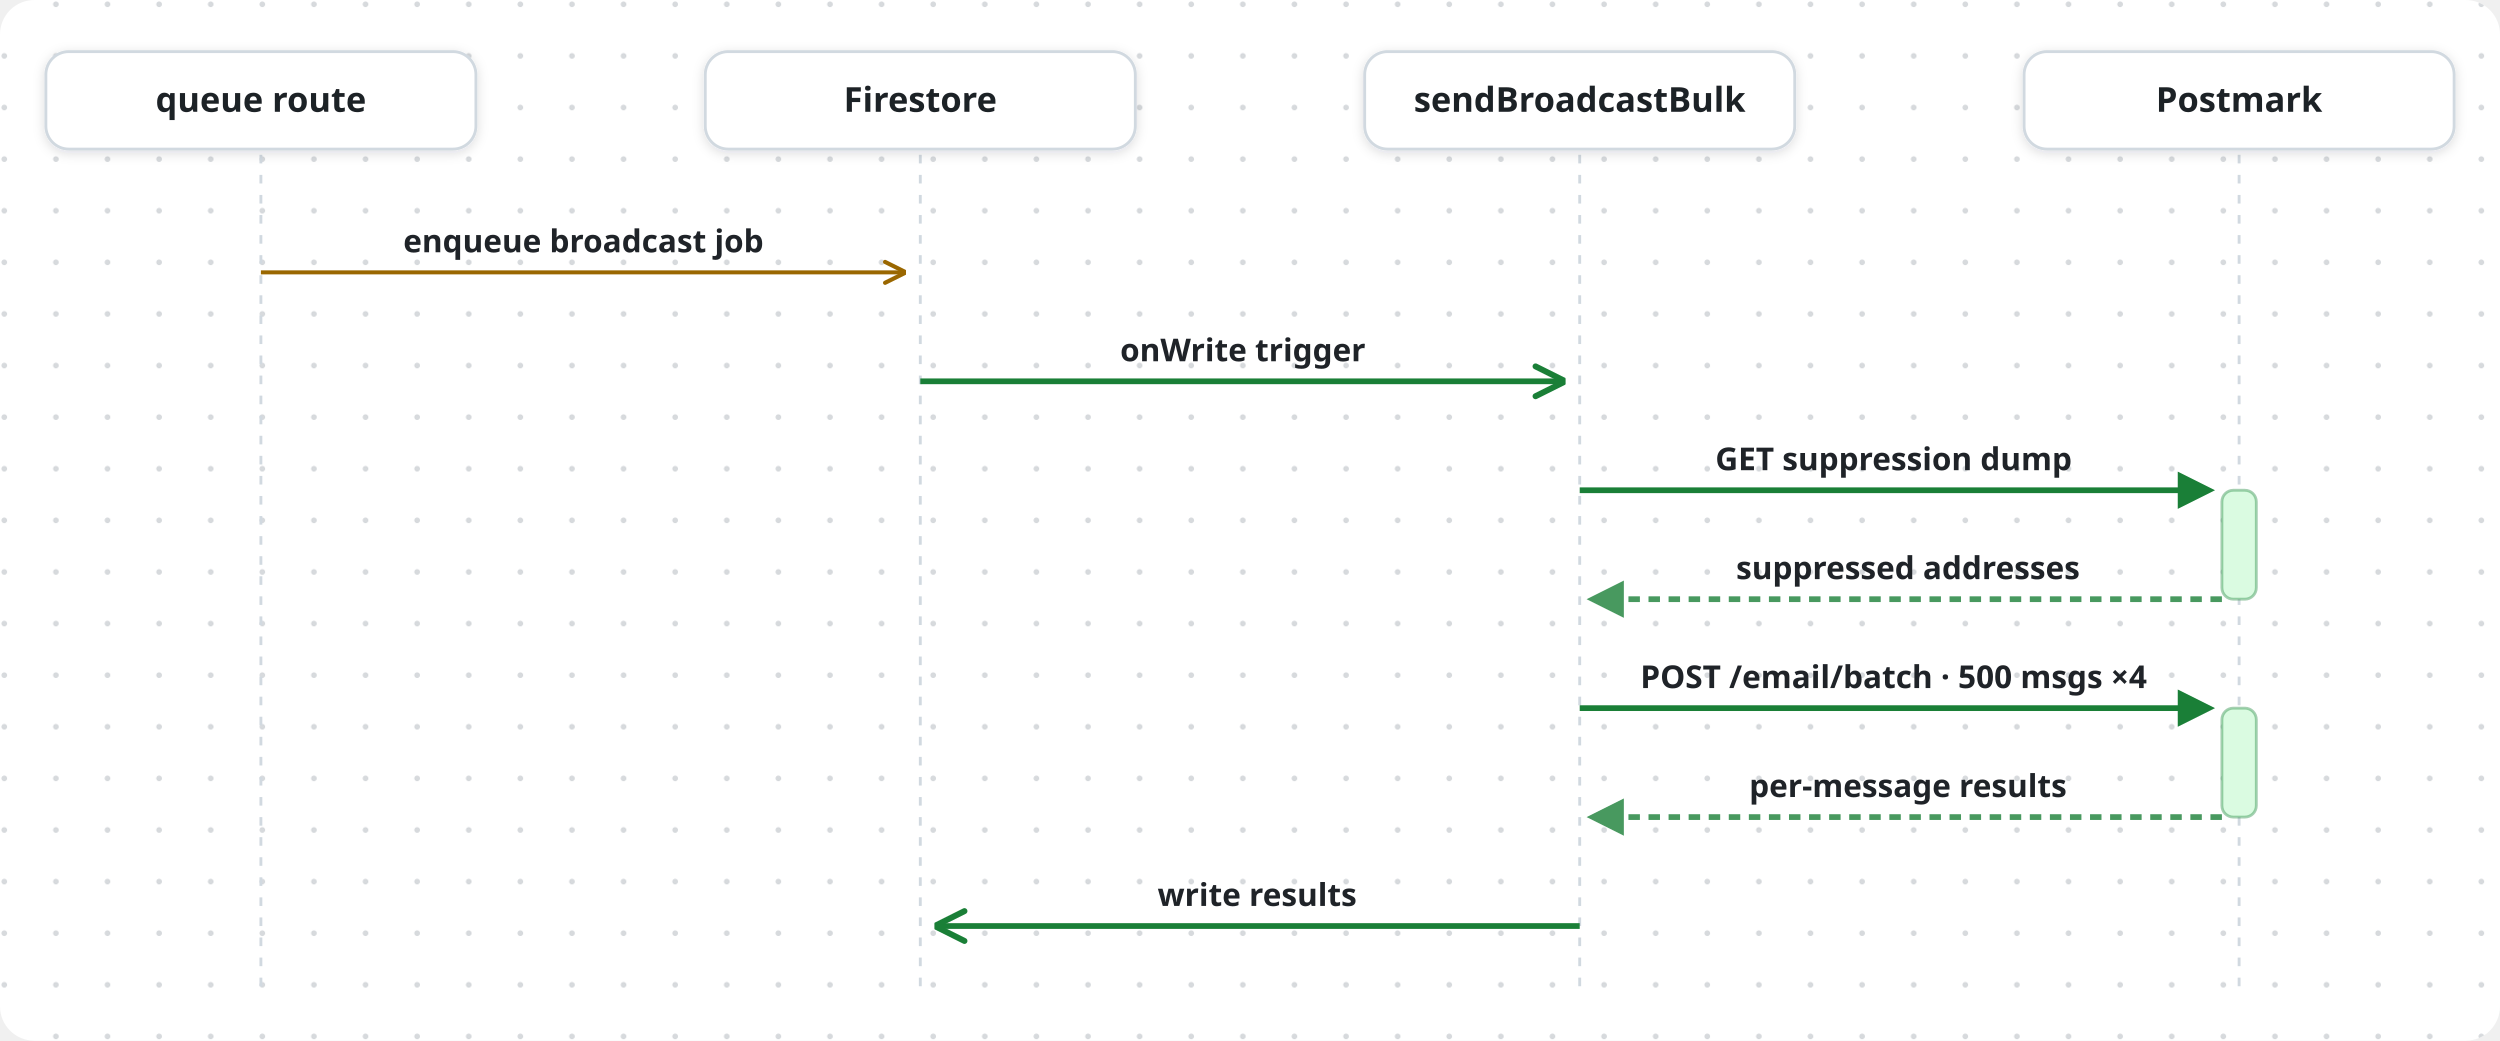
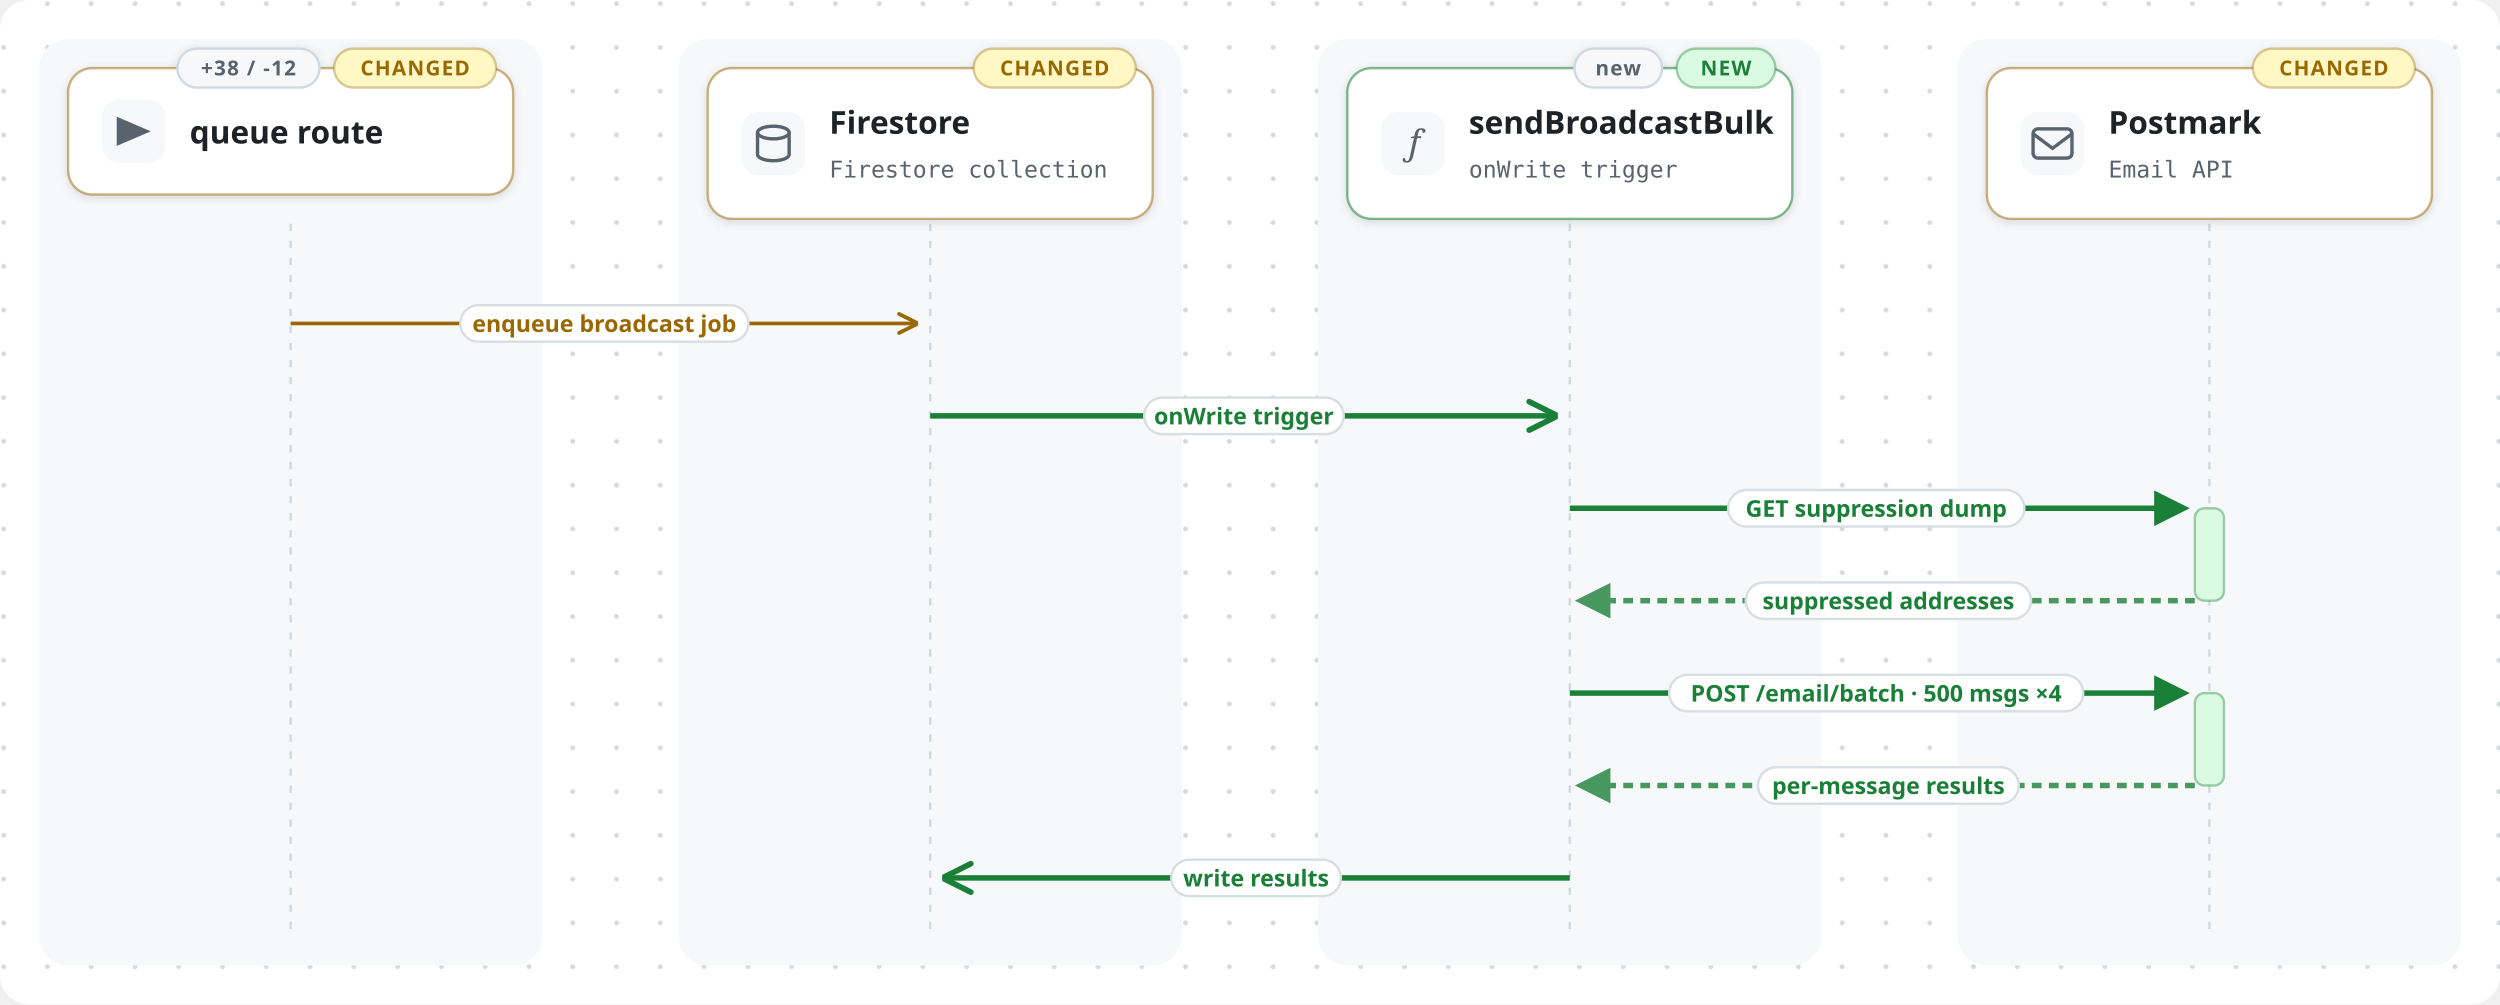
- <svg xmlns="http://www.w3.org/2000/svg" viewBox="0 0 872 363" width="872" height="363" role="img" aria-label="Data flow — sending a broadcast">
-   <style>text{font-family:-apple-system, BlinkMacSystemFont, "Segoe UI", "Noto Sans", Helvetica, Arial, sans-serif}.lanebox{fill:#f6f8fa}.lanelabel{font-size:10px;font-weight:700;letter-spacing:.12em;fill:#59636e}.card{fill:#ffffff;stroke:#d1d9e0;stroke-width:1}.card-added{stroke:#1a7f37;stroke-opacity:.55}.card-modified{stroke:#9a6700;stroke-opacity:.5}.ghost{opacity:.55}.ghost .card{stroke:#d1242f;stroke-dasharray:4 3;stroke-opacity:.6}.context{opacity:.82}.ntitle{font-weight:600;fill:#1f2328}.strike{text-decoration:line-through}.nsub{font-size:9.5px;fill:#59636e;font-family:ui-monospace, SFMono-Regular, "SF Mono", Menlo, Consolas, monospace}.chip{fill:#f6f8fa}.glyph{fill:#59636e}.glyph-stroke{stroke:#59636e;stroke-width:1.4;fill:none}.bdg text{font-size:8.5px;font-weight:700;letter-spacing:.06em}.bdg rect{stroke-width:1}.bdg-added rect{fill:#dafbe1;stroke:rgba(31,136,61,.4)}.bdg-added text{fill:#1a7f37}.bdg-modified rect{fill:#fff8c5;stroke:rgba(154,103,0,.35)}.bdg-modified text{fill:#9a6700}.bdg-removed rect{fill:#ffebe9;stroke:rgba(209,36,47,.35)}.bdg-removed text{fill:#d1242f}.bdg-neutral rect{fill:#f6f8fa;stroke:#d1d9e0}.bdg-neutral text{fill:#59636e}.edge{fill:none;stroke-width:1.5}.edge-added{stroke:#1a7f37}.edge-modified{stroke:#9a6700}.edge-removed{stroke:#d1242f;stroke-dasharray:5 4;opacity:.7}.edge-neutral{stroke:#8c959f}.hero{stroke-width:2.25}.faded{opacity:.45}.glow{fill:none;stroke-width:7;opacity:.14}.msg-self{font-size:11px;fill:#1f2328}.lpill{fill:#ffffff;stroke:#d8dee4;stroke-width:1}.ltext{font-size:9.5px;font-weight:600;fill:#59636e}.ltext-added{fill:#1a7f37}.ltext-modified{fill:#9a6700}.ltext-removed{fill:#d1242f}.cardsh{filter:drop-shadow(0 1px 2px rgba(31,35,40,.14))}.pcard{fill:#ffffff;stroke:#d1d9e0;stroke-width:1}.ptitle{font-size:12px;font-weight:600;fill:#1f2328;text-anchor:middle}.lifeline{stroke:#d1d9e0;stroke-width:1;stroke-dasharray:3 4}.actbar{fill:#dafbe1;stroke:rgba(31,136,61,.4)}.msg{fill:none;stroke-width:1.4}.msg-return{stroke-dasharray:4 3;opacity:.8}.msg-label{font-size:11px;font-weight:600;fill:#1f2328;text-anchor:middle}.msg-strong{stroke-width:2}</style>
+ <svg xmlns="http://www.w3.org/2000/svg" viewBox="0 0 1028 413" width="1028" height="413" role="img" aria-label="Data flow — sending a broadcast">
+   <style>text{font-family:-apple-system, BlinkMacSystemFont, "Segoe UI", "Noto Sans", Helvetica, Arial, sans-serif}.lanebox{fill:#f6f8fa}.lanelabel{font-size:10px;font-weight:700;letter-spacing:.12em;fill:#59636e}.card{fill:#ffffff;stroke:#d1d9e0;stroke-width:1}.card-added{stroke:#1a7f37;stroke-opacity:.55}.card-modified{stroke:#9a6700;stroke-opacity:.5}.ghost{opacity:.55}.ghost .card{stroke:#d1242f;stroke-dasharray:4 3;stroke-opacity:.6}.context{opacity:.82}.ntitle{font-weight:600;fill:#1f2328}.strike{text-decoration:line-through}.nsub{font-size:9.5px;fill:#59636e;font-family:ui-monospace, SFMono-Regular, "SF Mono", Menlo, Consolas, monospace}.chip{fill:#f6f8fa}.glyph{fill:#59636e}.glyph-stroke{stroke:#59636e;stroke-width:1.4;fill:none}.bdg text{font-size:8.5px;font-weight:700;letter-spacing:.06em}.bdg rect{stroke-width:1}.bdg-added rect{fill:#dafbe1;stroke:rgba(31,136,61,.4)}.bdg-added text{fill:#1a7f37}.bdg-modified rect{fill:#fff8c5;stroke:rgba(154,103,0,.35)}.bdg-modified text{fill:#9a6700}.bdg-removed rect{fill:#ffebe9;stroke:rgba(209,36,47,.35)}.bdg-removed text{fill:#d1242f}.bdg-neutral rect{fill:#f6f8fa;stroke:#d1d9e0}.bdg-neutral text{fill:#59636e}.edge{fill:none;stroke-width:1.5}.edge-added{stroke:#1a7f37}.edge-modified{stroke:#9a6700}.edge-removed{stroke:#d1242f;stroke-dasharray:5 4;opacity:.7}.edge-neutral{stroke:#8c959f}.hero{stroke-width:2.25}.faded{opacity:.45}.glow{fill:none;stroke-width:7;opacity:.14}.msg-self{font-size:11px;fill:#1f2328}.lpill{fill:#ffffff;stroke:#d8dee4;stroke-width:1}.ltext{font-size:9.5px;font-weight:600;fill:#59636e}.ltext-added{fill:#1a7f37}.ltext-modified{fill:#9a6700}.ltext-removed{fill:#d1242f}.cardsh{filter:drop-shadow(0 1px 2px rgba(31,35,40,.14))}.lifeline{stroke:#d1d9e0;stroke-width:1;stroke-dasharray:3 4}.actbar{fill:#dafbe1;stroke:rgba(31,136,61,.4)}.msg{fill:none;stroke-width:1.5}.msg-return{stroke-dasharray:4 3;opacity:.8}.msg-strong{stroke-width:2.25}</style>
  <defs>
    <pattern id="dots" width="18" height="18" patternUnits="userSpaceOnUse">
      <circle cx="1.5" cy="1.5" r="1" fill="rgba(140,149,159,.35)" />
    </pattern>
    <marker id="mk-added" viewBox="0 0 10 10" refX="8" refY="5" markerWidth="6.5" markerHeight="6.5" orient="auto-start-reverse">
      <path d="M0,0 L10,5 L0,10 z" fill="#1a7f37" />
    </marker>
    <marker id="mko-added" viewBox="0 0 10 10" refX="10" refY="5" markerWidth="6.5" markerHeight="6.5" orient="auto-start-reverse">
      <path d="M2,1 L10,5 L2,9" fill="none" stroke="#1a7f37" stroke-width="1.6" stroke-linecap="round" stroke-linejoin="round" />
    </marker>
    <marker id="mk-modified" viewBox="0 0 10 10" refX="8" refY="5" markerWidth="6.5" markerHeight="6.5" orient="auto-start-reverse">
      <path d="M0,0 L10,5 L0,10 z" fill="#9a6700" />
    </marker>
    <marker id="mko-modified" viewBox="0 0 10 10" refX="10" refY="5" markerWidth="6.5" markerHeight="6.5" orient="auto-start-reverse">
      <path d="M2,1 L10,5 L2,9" fill="none" stroke="#9a6700" stroke-width="1.6" stroke-linecap="round" stroke-linejoin="round" />
    </marker>
    <marker id="mk-removed" viewBox="0 0 10 10" refX="8" refY="5" markerWidth="6.5" markerHeight="6.5" orient="auto-start-reverse">
      <path d="M0,0 L10,5 L0,10 z" fill="#d1242f" />
    </marker>
    <marker id="mko-removed" viewBox="0 0 10 10" refX="10" refY="5" markerWidth="6.5" markerHeight="6.5" orient="auto-start-reverse">
      <path d="M2,1 L10,5 L2,9" fill="none" stroke="#d1242f" stroke-width="1.6" stroke-linecap="round" stroke-linejoin="round" />
    </marker>
    <marker id="mk-neutral" viewBox="0 0 10 10" refX="8" refY="5" markerWidth="6.5" markerHeight="6.5" orient="auto-start-reverse">
      <path d="M0,0 L10,5 L0,10 z" fill="#8c959f" />
    </marker>
    <marker id="mko-neutral" viewBox="0 0 10 10" refX="10" refY="5" markerWidth="6.5" markerHeight="6.5" orient="auto-start-reverse">
      <path d="M2,1 L10,5 L2,9" fill="none" stroke="#8c959f" stroke-width="1.6" stroke-linecap="round" stroke-linejoin="round" />
    </marker>
  </defs>
-   <rect x="0" y="0" width="872" height="363" rx="12" fill="#ffffff" />
-   <rect x="0" y="0" width="872" height="363" rx="12" fill="url(#dots)" />
-   <g>
-     <line class="lifeline" x1="91" y1="54" x2="91" y2="347" />
-     <line class="lifeline" x1="321" y1="54" x2="321" y2="347" />
-     <line class="lifeline" x1="551" y1="54" x2="551" y2="347" />
-     <line class="lifeline" x1="781" y1="54" x2="781" y2="347" />
-     <rect class="actbar" x="775" y="171" width="12" height="38" rx="4" />
-     <rect class="actbar" x="775" y="247" width="12" height="38" rx="4" />
-   </g>
-   <g class="cardsh">
-     <rect class="pcard" x="16" y="18" width="150" height="34" rx="8" />
-     <text class="ptitle" x="91" y="39">queue route</text>
-     <rect class="pcard" x="246" y="18" width="150" height="34" rx="8" />
-     <text class="ptitle" x="321" y="39">Firestore</text>
-     <rect class="pcard" x="476" y="18" width="150" height="34" rx="8" />
-     <text class="ptitle" x="551" y="39">sendBroadcastBulk</text>
-     <rect class="pcard" x="706" y="18" width="150" height="34" rx="8" />
-     <text class="ptitle" x="781" y="39">Postmark</text>
-   </g>
-   <g>
+   <rect x="0" y="0" width="1028" height="413" rx="12" fill="#ffffff" />
+   <rect x="0" y="0" width="1028" height="413" rx="12" fill="url(#dots)" />
+   <g transform="translate(12,10)">
    <g>
-       <text class="msg-label" x="203.5" y="88">enqueue broadcast job</text>
-       <path class="msg edge-modified" d="M91,95 L316,95" marker-end="url(#mko-modified)" />
+       <rect class="lanebox" x="4" y="6" width="207" height="381" rx="12" />
+       <rect class="lanebox" x="267" y="6" width="207" height="381" rx="12" />
+       <rect class="lanebox" x="530" y="6" width="207" height="381" rx="12" />
+       <rect class="lanebox" x="793" y="6" width="207" height="381" rx="12" />
+     </g>
+     <g>
+       <line class="lifeline" x1="107.5" y1="82" x2="107.5" y2="375" />
+       <line class="lifeline" x1="370.5" y1="82" x2="370.5" y2="375" />
+       <line class="lifeline" x1="633.5" y1="82" x2="633.5" y2="375" />
+       <line class="lifeline" x1="896.5" y1="82" x2="896.5" y2="375" />
+       <rect class="actbar" x="890.5" y="199" width="12" height="38" rx="4" />
+       <rect class="actbar" x="890.5" y="275" width="12" height="38" rx="4" />
+     </g>
+     <g>
+       <g class="cardsh">
+         <rect class="card card-modified" x="16" y="18" width="183" height="52" rx="10" />
+         <rect class="chip" x="30" y="31" width="26" height="26" rx="7" />
+         <g>
+           <path class="glyph" d="M36,38 L50,44 L36,50 Z" />
+         </g>
+         <text class="ntitle" x="66" y="49" font-size="13">queue route</text>
+         <g class="bdg bdg-neutral">
+           <rect x="60.98" y="10" width="58.4" height="16" rx="8" />
+           <text x="90.18" y="21" text-anchor="middle">+38 / -12</text>
+         </g>
+         <g class="bdg bdg-modified">
+           <rect x="125.38" y="10" width="66.62" height="16" rx="8" />
+           <text x="158.69" y="21" text-anchor="middle">CHANGED</text>
+         </g>
+       </g>
+       <g class="cardsh">
+         <rect class="card card-modified" x="279" y="18" width="183" height="62" rx="10" />
+         <rect class="chip" x="293" y="36" width="26" height="26" rx="7" />
+         <g>
+           <ellipse class="glyph-stroke" cx="306" cy="44.5" rx="6.5" ry="2.6" />
+           <path class="glyph-stroke" d="M299.5,44.5 v9 a6.5,2.6 0 0 0 13 0 v-9" />
+         </g>
+         <text class="ntitle" x="329" y="45" font-size="13">Firestore</text>
+         <text class="nsub" x="329" y="63">Firestore collection</text>
+         <g class="bdg bdg-modified">
+           <rect x="388.38" y="10" width="66.62" height="16" rx="8" />
+           <text x="421.69" y="21" text-anchor="middle">CHANGED</text>
+         </g>
+       </g>
+       <g class="cardsh">
+         <rect class="card card-added" x="542" y="18" width="183" height="62" rx="10" />
+         <rect class="chip" x="556" y="36" width="26" height="26" rx="7" />
+         <g>
+           <text class="glyph" x="569" y="53.5" text-anchor="middle" style="font-size:14px;font-style:italic;font-family:Georgia,serif">ƒ</text>
+         </g>
+         <text class="ntitle" x="592" y="45" font-size="13">sendBroadcastBulk</text>
+         <text class="nsub" x="592" y="63">onWrite trigger</text>
+         <g class="bdg bdg-neutral">
+           <rect x="635.4" y="10" width="36.05" height="16" rx="8" />
+           <text x="653.42" y="21" text-anchor="middle">new</text>
+         </g>
+         <g class="bdg bdg-added">
+           <rect x="677.45" y="10" width="40.55" height="16" rx="8" />
+           <text x="697.72" y="21" text-anchor="middle">NEW</text>
+         </g>
+       </g>
+       <g class="cardsh">
+         <rect class="card card-modified" x="805" y="18" width="183" height="62" rx="10" />
+         <rect class="chip" x="819" y="36" width="26" height="26" rx="7" />
+         <g>
+           <rect class="glyph-stroke" x="824" y="43" width="16" height="12" rx="2" />
+           <path class="glyph-stroke" d="M824,45 l8,6 8,-6" />
+         </g>
+         <text class="ntitle" x="855" y="45" font-size="13">Postmark</text>
+         <text class="nsub" x="855" y="63">Email API</text>
+         <g class="bdg bdg-modified">
+           <rect x="914.38" y="10" width="66.62" height="16" rx="8" />
+           <text x="947.69" y="21" text-anchor="middle">CHANGED</text>
+         </g>
+       </g>
+     </g>
+     <g>
+       <path class="msg edge-modified" d="M107.5,123 L365.5,123" marker-end="url(#mko-modified)" />
      <circle r="2.8" fill="#9a6700" opacity="0">
-         <animateMotion dur="8s" repeatCount="indefinite" keyPoints="0;0;1;1" keyTimes="0;0.02;0.089;1" calcMode="linear" path="M91,95 L316,95" />
+         <animateMotion dur="8s" repeatCount="indefinite" keyPoints="0;0;1;1" keyTimes="0;0.02;0.089;1" calcMode="linear" path="M107.5,123 L365.5,123" />
        <animate attributeName="opacity" dur="8s" repeatCount="indefinite" values="0;0;1;1;0;0" keyTimes="0;0.02;0.027;0.089;0.096;1" />
+       </circle>
+       <path class="msg edge-added msg-strong" d="M370.5,161 L628.5,161" marker-end="url(#mko-added)" />
+       <circle r="2.8" fill="#1a7f37" opacity="0">
+         <animateMotion dur="8s" repeatCount="indefinite" keyPoints="0;0;1;1" keyTimes="0;0.131;0.2;1" calcMode="linear" path="M370.5,161 L628.5,161" />
+         <animate attributeName="opacity" dur="8s" repeatCount="indefinite" values="0;0;1;1;0;0" keyTimes="0;0.131;0.138;0.2;0.207;1" />
+       </circle>
+       <path class="msg edge-added msg-strong" d="M633.5,199 L885.5,199" marker-end="url(#mk-added)" />
+       <circle r="2.8" fill="#1a7f37" opacity="0">
+         <animateMotion dur="8s" repeatCount="indefinite" keyPoints="0;0;1;1" keyTimes="0;0.242;0.311;1" calcMode="linear" path="M633.5,199 L885.5,199" />
+         <animate attributeName="opacity" dur="8s" repeatCount="indefinite" values="0;0;1;1;0;0" keyTimes="0;0.242;0.249;0.311;0.318;1" />
+       </circle>
+       <path class="msg edge-added msg-return msg-strong" d="M890.5,237 L638.5,237" marker-end="url(#mk-added)" />
+       <circle r="2.8" fill="#1a7f37" opacity="0">
+         <animateMotion dur="8s" repeatCount="indefinite" keyPoints="0;0;1;1" keyTimes="0;0.353;0.422;1" calcMode="linear" path="M890.5,237 L638.5,237" />
+         <animate attributeName="opacity" dur="8s" repeatCount="indefinite" values="0;0;1;1;0;0" keyTimes="0;0.353;0.36;0.422;0.429;1" />
+       </circle>
+       <path class="msg edge-added msg-strong" d="M633.5,275 L885.5,275" marker-end="url(#mk-added)" />
+       <circle r="2.8" fill="#1a7f37" opacity="0">
+         <animateMotion dur="8s" repeatCount="indefinite" keyPoints="0;0;1;1" keyTimes="0;0.464;0.533;1" calcMode="linear" path="M633.5,275 L885.5,275" />
+         <animate attributeName="opacity" dur="8s" repeatCount="indefinite" values="0;0;1;1;0;0" keyTimes="0;0.464;0.471;0.533;0.54;1" />
+       </circle>
+       <circle r="2.8" fill="#1a7f37" opacity="0">
+         <animateMotion dur="8s" repeatCount="indefinite" keyPoints="0;0;1;1" keyTimes="0;0.576;0.644;1" calcMode="linear" path="M633.5,275 L885.5,275" />
+         <animate attributeName="opacity" dur="8s" repeatCount="indefinite" values="0;0;1;1;0;0" keyTimes="0;0.576;0.582;0.644;0.651;1" />
+       </circle>
+       <circle r="2.8" fill="#1a7f37" opacity="0">
+         <animateMotion dur="8s" repeatCount="indefinite" keyPoints="0;0;1;1" keyTimes="0;0.687;0.756;1" calcMode="linear" path="M633.5,275 L885.5,275" />
+         <animate attributeName="opacity" dur="8s" repeatCount="indefinite" values="0;0;1;1;0;0" keyTimes="0;0.687;0.693;0.756;0.762;1" />
+       </circle>
+       <path class="msg edge-added msg-return msg-strong" d="M890.5,313 L638.5,313" marker-end="url(#mk-added)" />
+       <circle r="2.8" fill="#1a7f37" opacity="0">
+         <animateMotion dur="8s" repeatCount="indefinite" keyPoints="0;0;1;1" keyTimes="0;0.798;0.867;1" calcMode="linear" path="M890.5,313 L638.5,313" />
+         <animate attributeName="opacity" dur="8s" repeatCount="indefinite" values="0;0;1;1;0;0" keyTimes="0;0.798;0.804;0.867;0.873;1" />
+       </circle>
+       <path class="msg edge-added msg-strong" d="M633.5,351 L375.5,351" marker-end="url(#mko-added)" />
+       <circle r="2.8" fill="#1a7f37" opacity="0">
+         <animateMotion dur="8s" repeatCount="indefinite" keyPoints="0;0;1;1" keyTimes="0;0.909;0.978;1" calcMode="linear" path="M633.5,351 L375.5,351" />
+         <animate attributeName="opacity" dur="8s" repeatCount="indefinite" values="0;0;1;1;0;0" keyTimes="0;0.909;0.916;0.978;0.984;1" />
      </circle>
    </g>
    <g>
-       <text class="msg-label" x="433.5" y="126">onWrite trigger</text>
-       <path class="msg edge-added msg-strong" d="M321,133 L546,133" marker-end="url(#mko-added)" />
-       <circle r="2.8" fill="#1a7f37" opacity="0">
-         <animateMotion dur="8s" repeatCount="indefinite" keyPoints="0;0;1;1" keyTimes="0;0.131;0.2;1" calcMode="linear" path="M321,133 L546,133" />
-         <animate attributeName="opacity" dur="8s" repeatCount="indefinite" values="0;0;1;1;0;0" keyTimes="0;0.131;0.138;0.2;0.207;1" />
-       </circle>
-     </g>
-     <g>
-       <text class="msg-label" x="660.5" y="164">GET suppression dump</text>
-       <path class="msg edge-added msg-strong" d="M551,171 L770,171" marker-end="url(#mk-added)" />
-       <circle r="2.8" fill="#1a7f37" opacity="0">
-         <animateMotion dur="8s" repeatCount="indefinite" keyPoints="0;0;1;1" keyTimes="0;0.242;0.311;1" calcMode="linear" path="M551,171 L770,171" />
-         <animate attributeName="opacity" dur="8s" repeatCount="indefinite" values="0;0;1;1;0;0" keyTimes="0;0.242;0.249;0.311;0.318;1" />
-       </circle>
-     </g>
-     <g>
-       <text class="msg-label" x="665.5" y="202">suppressed addresses</text>
-       <path class="msg edge-added msg-return msg-strong" d="M775,209 L556,209" marker-end="url(#mk-added)" />
-       <circle r="2.8" fill="#1a7f37" opacity="0">
-         <animateMotion dur="8s" repeatCount="indefinite" keyPoints="0;0;1;1" keyTimes="0;0.353;0.422;1" calcMode="linear" path="M775,209 L556,209" />
-         <animate attributeName="opacity" dur="8s" repeatCount="indefinite" values="0;0;1;1;0;0" keyTimes="0;0.353;0.36;0.422;0.429;1" />
-       </circle>
-     </g>
-     <g>
-       <text class="msg-label" x="660.5" y="240">POST /email/batch · 500 msgs ×4</text>
-       <path class="msg edge-added msg-strong" d="M551,247 L770,247" marker-end="url(#mk-added)" />
-       <circle r="2.8" fill="#1a7f37" opacity="0">
-         <animateMotion dur="8s" repeatCount="indefinite" keyPoints="0;0;1;1" keyTimes="0;0.464;0.533;1" calcMode="linear" path="M551,247 L770,247" />
-         <animate attributeName="opacity" dur="8s" repeatCount="indefinite" values="0;0;1;1;0;0" keyTimes="0;0.464;0.471;0.533;0.54;1" />
-       </circle>
-       <circle r="2.8" fill="#1a7f37" opacity="0">
-         <animateMotion dur="8s" repeatCount="indefinite" keyPoints="0;0;1;1" keyTimes="0;0.576;0.644;1" calcMode="linear" path="M551,247 L770,247" />
-         <animate attributeName="opacity" dur="8s" repeatCount="indefinite" values="0;0;1;1;0;0" keyTimes="0;0.576;0.582;0.644;0.651;1" />
-       </circle>
-       <circle r="2.8" fill="#1a7f37" opacity="0">
-         <animateMotion dur="8s" repeatCount="indefinite" keyPoints="0;0;1;1" keyTimes="0;0.687;0.756;1" calcMode="linear" path="M551,247 L770,247" />
-         <animate attributeName="opacity" dur="8s" repeatCount="indefinite" values="0;0;1;1;0;0" keyTimes="0;0.687;0.693;0.756;0.762;1" />
-       </circle>
-     </g>
-     <g>
-       <text class="msg-label" x="665.5" y="278">per-message results</text>
-       <path class="msg edge-added msg-return msg-strong" d="M775,285 L556,285" marker-end="url(#mk-added)" />
-       <circle r="2.8" fill="#1a7f37" opacity="0">
-         <animateMotion dur="8s" repeatCount="indefinite" keyPoints="0;0;1;1" keyTimes="0;0.798;0.867;1" calcMode="linear" path="M775,285 L556,285" />
-         <animate attributeName="opacity" dur="8s" repeatCount="indefinite" values="0;0;1;1;0;0" keyTimes="0;0.798;0.804;0.867;0.873;1" />
-       </circle>
-     </g>
-     <g>
-       <text class="msg-label" x="438.5" y="316">write results</text>
-       <path class="msg edge-added msg-strong" d="M551,323 L326,323" marker-end="url(#mko-added)" />
-       <circle r="2.8" fill="#1a7f37" opacity="0">
-         <animateMotion dur="8s" repeatCount="indefinite" keyPoints="0;0;1;1" keyTimes="0;0.909;0.978;1" calcMode="linear" path="M551,323 L326,323" />
-         <animate attributeName="opacity" dur="8s" repeatCount="indefinite" values="0;0;1;1;0;0" keyTimes="0;0.909;0.916;0.978;0.984;1" />
-       </circle>
+       <g>
+         <rect class="lpill" x="177.28" y="115.5" width="118.44" height="15" rx="7.5" />
+         <text class="ltext ltext-modified" x="236.5" y="126.5" text-anchor="middle">enqueue broadcast job</text>
+       </g>
+       <g>
+         <rect class="lpill" x="458.49" y="153.5" width="82.03" height="15" rx="7.5" />
+         <text class="ltext ltext-added" x="499.5" y="164.5" text-anchor="middle">onWrite trigger</text>
+       </g>
+       <g>
+         <rect class="lpill" x="698.61" y="191.5" width="121.78" height="15" rx="7.5" />
+         <text class="ltext ltext-added" x="759.5" y="202.5" text-anchor="middle">GET suppression dump</text>
+       </g>
+       <g>
+         <rect class="lpill" x="705.85" y="229.5" width="117.3" height="15" rx="7.5" />
+         <text class="ltext ltext-added" x="764.5" y="240.5" text-anchor="middle">suppressed addresses</text>
+       </g>
+       <g>
+         <rect class="lpill" x="674.38" y="267.5" width="170.24" height="15" rx="7.5" />
+         <text class="ltext ltext-added" x="759.5" y="278.5" text-anchor="middle">POST /email/batch · 500 msgs ×4</text>
+       </g>
+       <g>
+         <rect class="lpill" x="710.9" y="305.5" width="107.21" height="15" rx="7.5" />
+         <text class="ltext ltext-added" x="764.5" y="316.5" text-anchor="middle">per-message results</text>
+       </g>
+       <g>
+         <rect class="lpill" x="469.65" y="343.5" width="69.71" height="15" rx="7.5" />
+         <text class="ltext ltext-added" x="504.5" y="354.5" text-anchor="middle">write results</text>
+       </g>
    </g>
  </g>
</svg>
